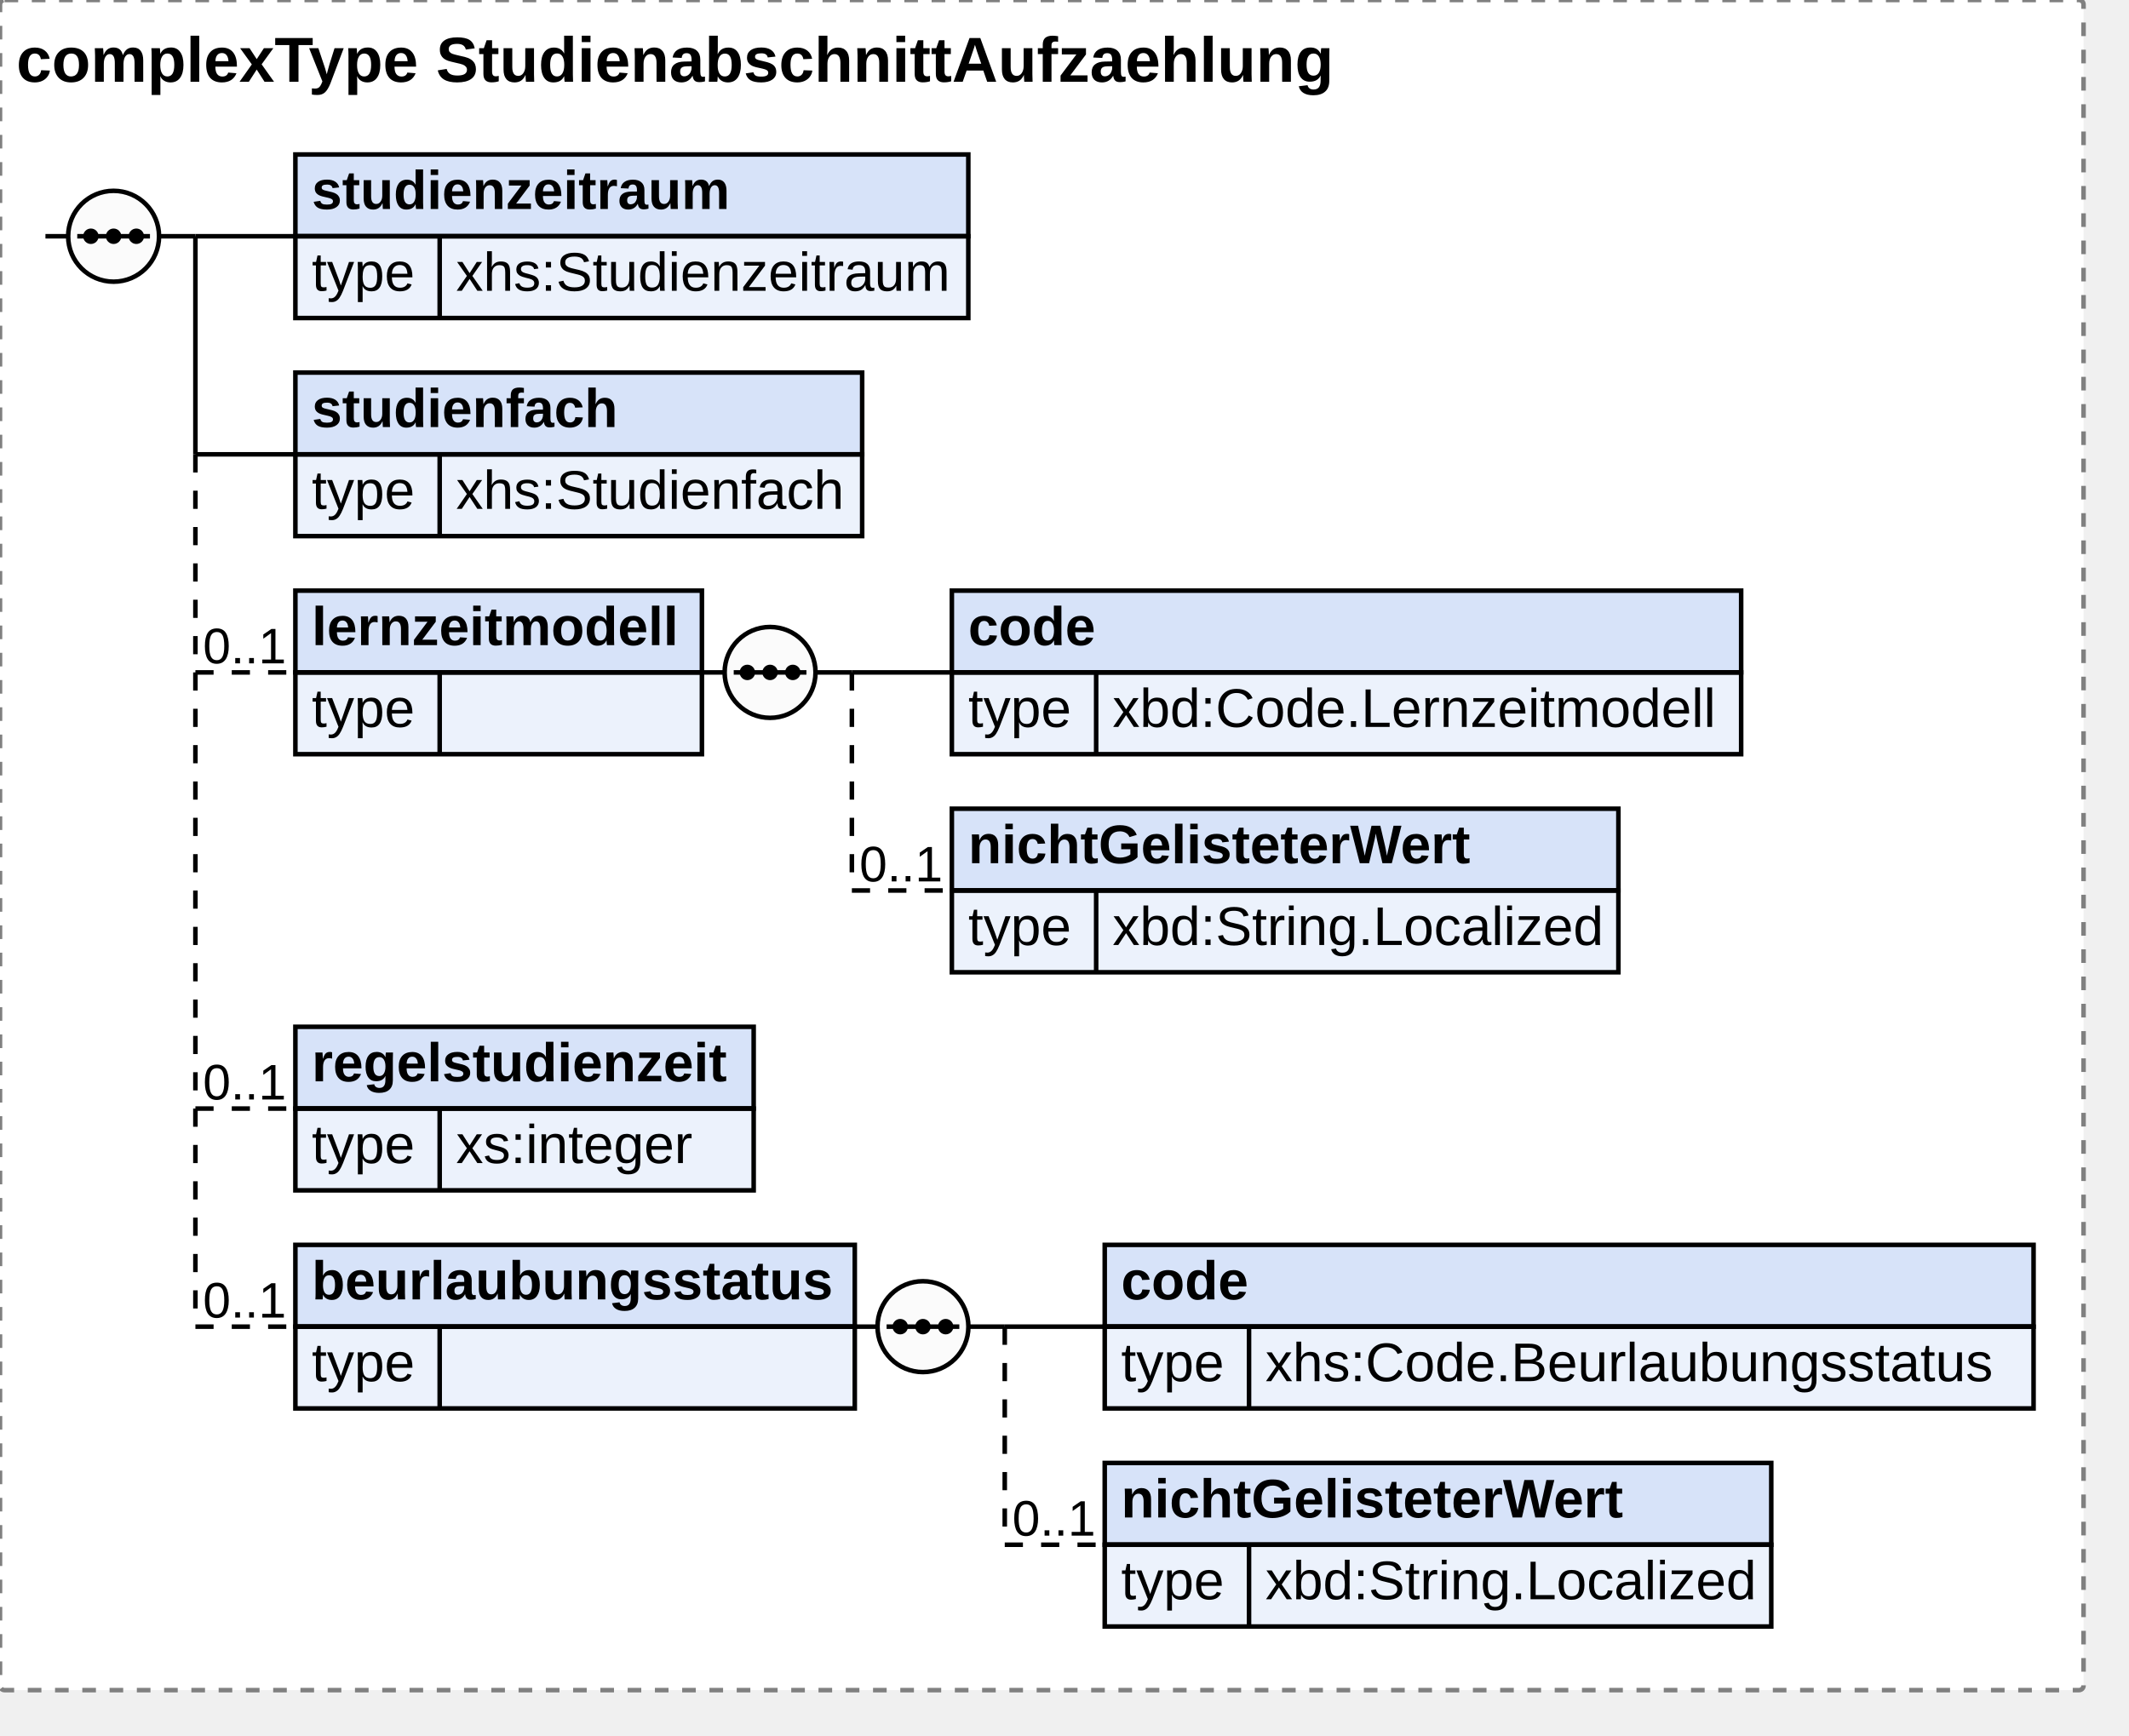
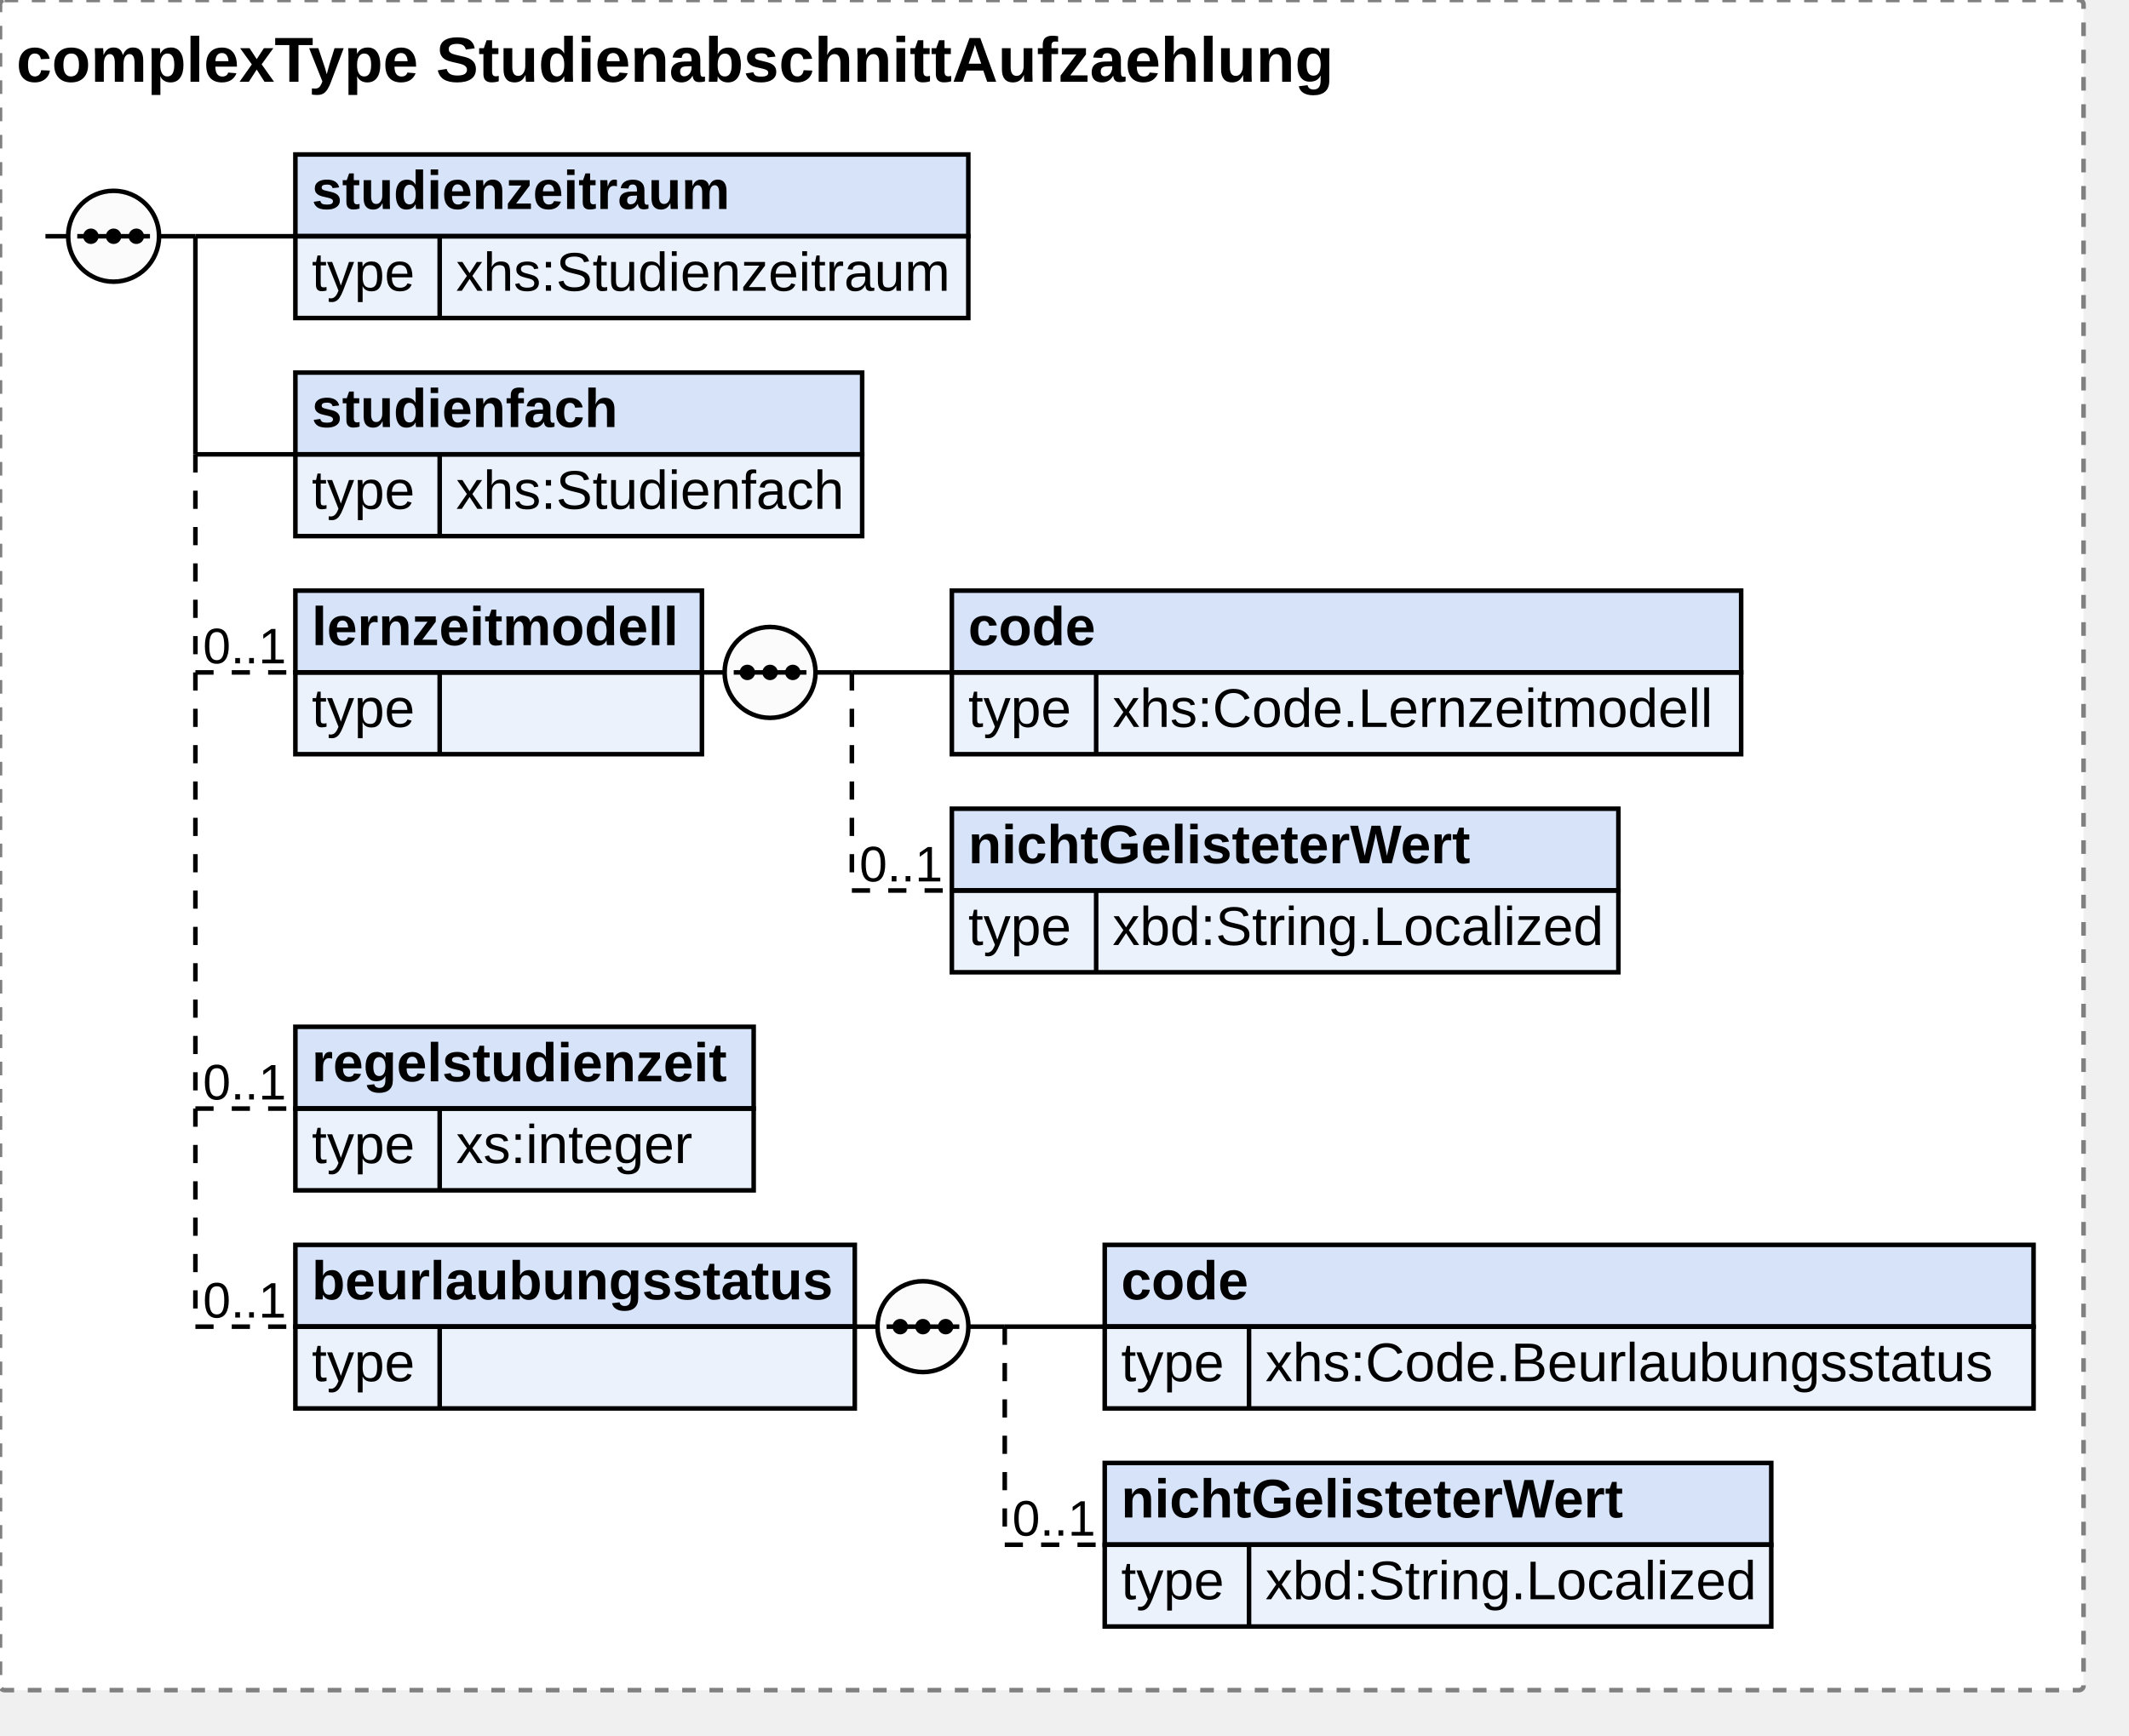
<svg xmlns="http://www.w3.org/2000/svg" width="468.488" height="382">
  <defs>
    <style type="text/css">
                        text {
                            font-family: 'Arial';
                            fill: black;
                        }
                        text.at {
                            font-family: 'Arial';
                            fill: rgb(242, 152, 0);
                        }
                        line {
                            stroke: black;
                        }
                        line.type-structure {
                            stroke: black;
                        }
                        line.type-structure-optional {
                            stroke: black;
                            stroke-dasharray: 4, 4;
                        }
                        rect.attribute-upper {
                            stroke: black;
                            fill: rgb(255, 239, 211);
                        }
                        rect.element-upper {
                            stroke: black;
                            fill: rgb(215, 227, 249);
                        }
                        rect.element-lower {
                            stroke: black;
                            fill: rgb(236, 242, 252);
                        }
                        a text {
                            fill: black;
                        } 
                    </style>
  </defs>
  <rect width="458.488" height="372" stroke-dasharray="3,3" rx="1" ry="1" style="stroke: grey;fill: white;" />
  <text font-size="14" x="3.6" y="18" font-weight="bold">complexType StudienabschnittAufzaehlung</text>
  <g transform="translate(10,34)">
    <g transform="translate(55,0)">
      <rect width="148.078" height="18" class="element-upper" />
      <rect width="148.078" height="18" y="18" class="element-lower" />
      <text font-size="12" x="3.6" y="12" font-weight="bold">studienzeitraum</text>
      <line x1="0" y1="18" x2="148.078" y2="18" />
      <text font-size="12" fill="grey" x="3.6" y="30">type</text>
      <line x1="31.753" y1="18" x2="31.753" y2="36" />
      <text font-size="12" x="35.353" y="30">xhs:Studienzeitraum</text>
      <g transform="translate(148.0781,0)" />
    </g>
    <line x1="33" y1="18" x2="55" y2="18" class="type-structure-required" />
    <text font-size="11" fill="black" x="53" y="16" text-anchor="end" />
    <line x1="33" y1="18" x2="33" y2="18" class="type-structure-required" />
    <g transform="translate(55,48)">
      <rect width="124.719" height="18" class="element-upper" />
      <rect width="124.719" height="18" y="18" class="element-lower" />
      <text font-size="12" x="3.6" y="12" font-weight="bold">studienfach</text>
      <line x1="0" y1="18" x2="124.719" y2="18" />
      <text font-size="12" fill="grey" x="3.6" y="30">type</text>
      <line x1="31.753" y1="18" x2="31.753" y2="36" />
      <text font-size="12" x="35.353" y="30">xhs:Studienfach</text>
      <g transform="translate(124.7188,0)" />
    </g>
    <line x1="33" y1="66" x2="55" y2="66" class="type-structure-required" />
    <text font-size="11" fill="black" x="53" y="64" text-anchor="end" />
    <line x1="33" y1="18" x2="33" y2="66" class="type-structure-required" />
    <g transform="translate(55,96)">
      <rect width="89.456" height="18" class="element-upper" />
      <rect width="89.456" height="18" y="18" class="element-lower" />
      <text font-size="12" x="3.6" y="12" font-weight="bold">lernzeitmodell</text>
      <line x1="0" y1="18" x2="89.456" y2="18" />
      <text font-size="12" fill="grey" x="3.6" y="30">type</text>
      <line x1="31.753" y1="18" x2="31.753" y2="36" />
      <g transform="translate(89.45625,0)">
        <g transform="translate(55,0)">
          <rect width="173.688" height="18" class="element-upper" />
          <rect width="173.688" height="18" y="18" class="element-lower" />
          <text font-size="12" x="3.6" y="12" font-weight="bold">code</text>
          <line x1="0" y1="18" x2="173.688" y2="18" />
          <text font-size="12" fill="grey" x="3.6" y="30">type</text>
          <line x1="31.753" y1="18" x2="31.753" y2="36" />
-           <text font-size="12" x="35.353" y="30">xbd:Code.Lernzeitmodell</text>
+           <text font-size="12" x="35.353" y="30">xhs:Code.Lernzeitmodell</text>
          <g transform="translate(173.6875,0)" />
        </g>
        <line x1="33" y1="18" x2="55" y2="18" class="type-structure-required" />
        <text font-size="11" fill="black" x="53" y="16" text-anchor="end" />
        <line x1="33" y1="18" x2="33" y2="18" class="type-structure-required" />
        <g transform="translate(55,48)">
          <rect width="146.672" height="18" class="element-upper" />
          <rect width="146.672" height="18" y="18" class="element-lower" />
          <text font-size="12" x="3.6" y="12" font-weight="bold">nichtGelisteterWert</text>
          <line x1="0" y1="18" x2="146.672" y2="18" />
          <text font-size="12" fill="grey" x="3.6" y="30">type</text>
          <line x1="31.753" y1="18" x2="31.753" y2="36" />
          <text font-size="12" x="35.353" y="30">xbd:String.Localized</text>
          <g transform="translate(146.6719,0)" />
        </g>
        <line x1="33" y1="66" x2="55" y2="66" class="type-structure-optional" />
        <text font-size="11" fill="black" x="53" y="64" text-anchor="end">0..1</text>
        <line x1="33" y1="18" x2="33" y2="66" class="type-structure-optional" />
        <circle cx="15" cy="18" r="10" stroke="black" fill="rgb(251, 251, 251)" />
        <line x1="0" y1="18" x2="5" y2="18" class="type-structure-required" />
        <line x1="25" y1="18" x2="33" y2="18" class="type-structure-required" />
        <circle cx="10" cy="18" r="1.2" stroke="black" fill="black" />
        <circle cx="15" cy="18" r="1.2" stroke="black" fill="black" />
        <circle cx="20" cy="18" r="1.2" stroke="black" fill="black" />
        <line x1="7" y1="18" x2="23" y2="18" />
      </g>
    </g>
    <line x1="33" y1="114" x2="55" y2="114" class="type-structure-optional" />
    <text font-size="11" fill="black" x="53" y="112" text-anchor="end">0..1</text>
    <line x1="33" y1="66" x2="33" y2="114" class="type-structure-optional" />
    <g transform="translate(55,192)">
      <rect width="100.847" height="18" class="element-upper" />
      <rect width="100.847" height="18" y="18" class="element-lower" />
      <text font-size="12" x="3.6" y="12" font-weight="bold">regelstudienzeit</text>
      <line x1="0" y1="18" x2="100.847" y2="18" />
      <text font-size="12" fill="grey" x="3.6" y="30">type</text>
      <line x1="31.753" y1="18" x2="31.753" y2="36" />
      <text font-size="12" x="35.353" y="30">xs:integer</text>
      <g transform="translate(100.8469,0)" />
    </g>
    <line x1="33" y1="210" x2="55" y2="210" class="type-structure-optional" />
    <text font-size="11" fill="black" x="53" y="208" text-anchor="end">0..1</text>
    <line x1="33" y1="114" x2="33" y2="210" class="type-structure-optional" />
    <g transform="translate(55,240)">
      <rect width="123.097" height="18" class="element-upper" />
      <rect width="123.097" height="18" y="18" class="element-lower" />
      <text font-size="12" x="3.6" y="12" font-weight="bold">beurlaubungsstatus</text>
      <line x1="0" y1="18" x2="123.097" y2="18" />
      <text font-size="12" fill="grey" x="3.6" y="30">type</text>
      <line x1="31.753" y1="18" x2="31.753" y2="36" />
      <g transform="translate(123.0969,0)">
        <g transform="translate(55,0)">
          <rect width="204.391" height="18" class="element-upper" />
          <rect width="204.391" height="18" y="18" class="element-lower" />
          <text font-size="12" x="3.6" y="12" font-weight="bold">code</text>
          <line x1="0" y1="18" x2="204.391" y2="18" />
          <text font-size="12" fill="grey" x="3.6" y="30">type</text>
          <line x1="31.753" y1="18" x2="31.753" y2="36" />
          <text font-size="12" x="35.353" y="30">xhs:Code.Beurlaubungsstatus</text>
          <g transform="translate(204.3906,0)" />
        </g>
        <line x1="33" y1="18" x2="55" y2="18" class="type-structure-required" />
        <text font-size="11" fill="black" x="53" y="16" text-anchor="end" />
        <line x1="33" y1="18" x2="33" y2="18" class="type-structure-required" />
        <g transform="translate(55,48)">
          <rect width="146.672" height="18" class="element-upper" />
          <rect width="146.672" height="18" y="18" class="element-lower" />
          <text font-size="12" x="3.6" y="12" font-weight="bold">nichtGelisteterWert</text>
          <line x1="0" y1="18" x2="146.672" y2="18" />
          <text font-size="12" fill="grey" x="3.6" y="30">type</text>
          <line x1="31.753" y1="18" x2="31.753" y2="36" />
          <text font-size="12" x="35.353" y="30">xbd:String.Localized</text>
          <g transform="translate(146.6719,0)" />
        </g>
        <line x1="33" y1="66" x2="55" y2="66" class="type-structure-optional" />
        <text font-size="11" fill="black" x="53" y="64" text-anchor="end">0..1</text>
        <line x1="33" y1="18" x2="33" y2="66" class="type-structure-optional" />
        <circle cx="15" cy="18" r="10" stroke="black" fill="rgb(251, 251, 251)" />
        <line x1="0" y1="18" x2="5" y2="18" class="type-structure-required" />
        <line x1="25" y1="18" x2="33" y2="18" class="type-structure-required" />
        <circle cx="10" cy="18" r="1.2" stroke="black" fill="black" />
        <circle cx="15" cy="18" r="1.2" stroke="black" fill="black" />
        <circle cx="20" cy="18" r="1.2" stroke="black" fill="black" />
        <line x1="7" y1="18" x2="23" y2="18" />
      </g>
    </g>
    <line x1="33" y1="258" x2="55" y2="258" class="type-structure-optional" />
    <text font-size="11" fill="black" x="53" y="256" text-anchor="end">0..1</text>
    <line x1="33" y1="210" x2="33" y2="258" class="type-structure-optional" />
    <circle cx="15" cy="18" r="10" stroke="black" fill="rgb(251, 251, 251)" />
    <line x1="0" y1="18" x2="5" y2="18" class="type-structure-required" />
    <line x1="25" y1="18" x2="33" y2="18" class="type-structure-required" />
    <circle cx="10" cy="18" r="1.2" stroke="black" fill="black" />
    <circle cx="15" cy="18" r="1.2" stroke="black" fill="black" />
    <circle cx="20" cy="18" r="1.2" stroke="black" fill="black" />
    <line x1="7" y1="18" x2="23" y2="18" />
  </g>
</svg>
